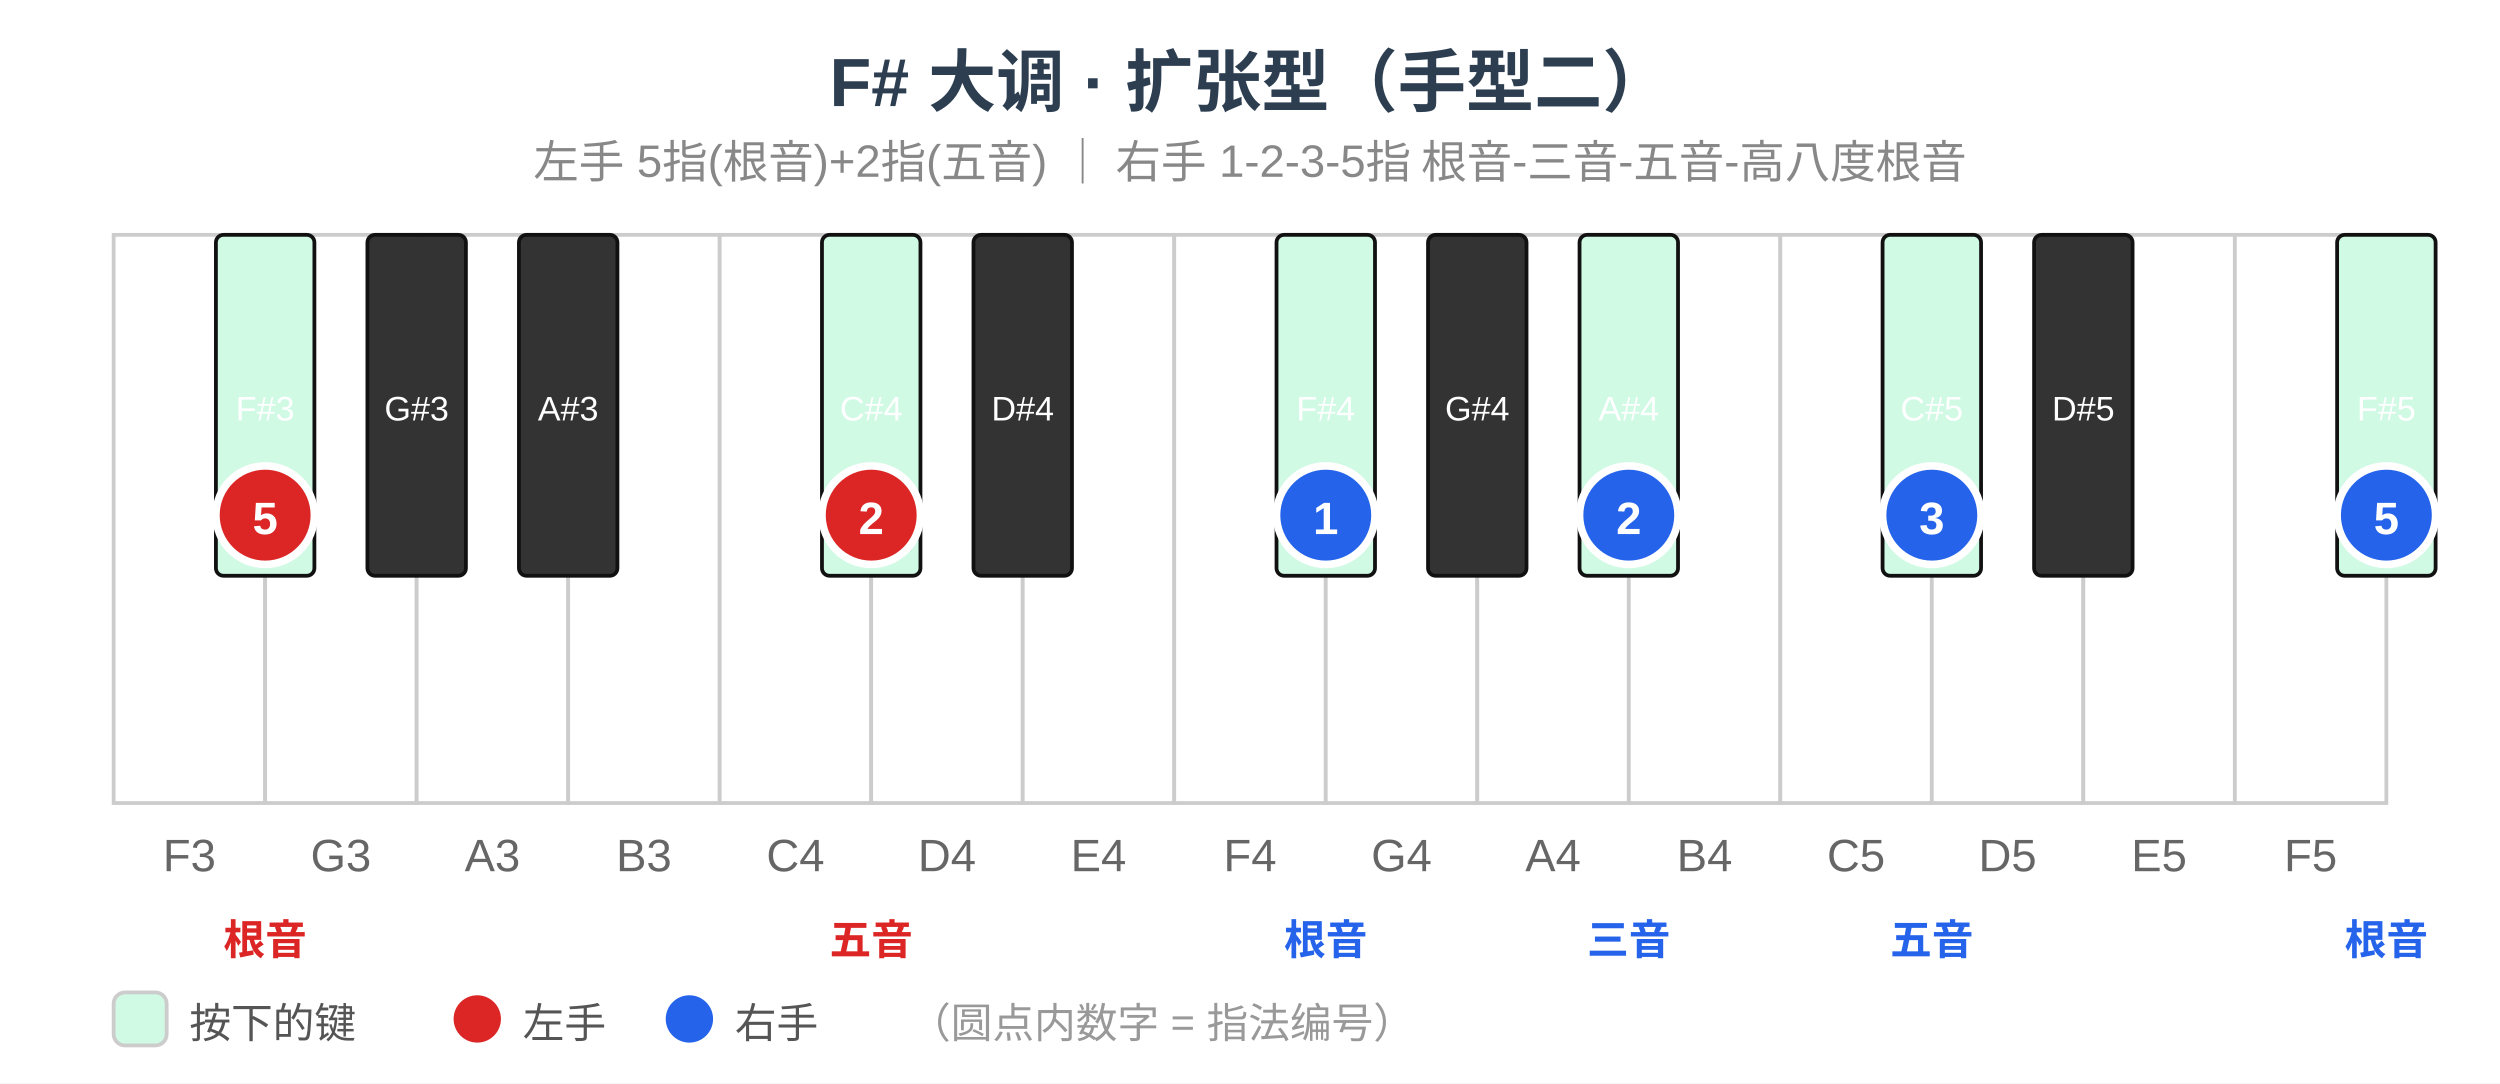
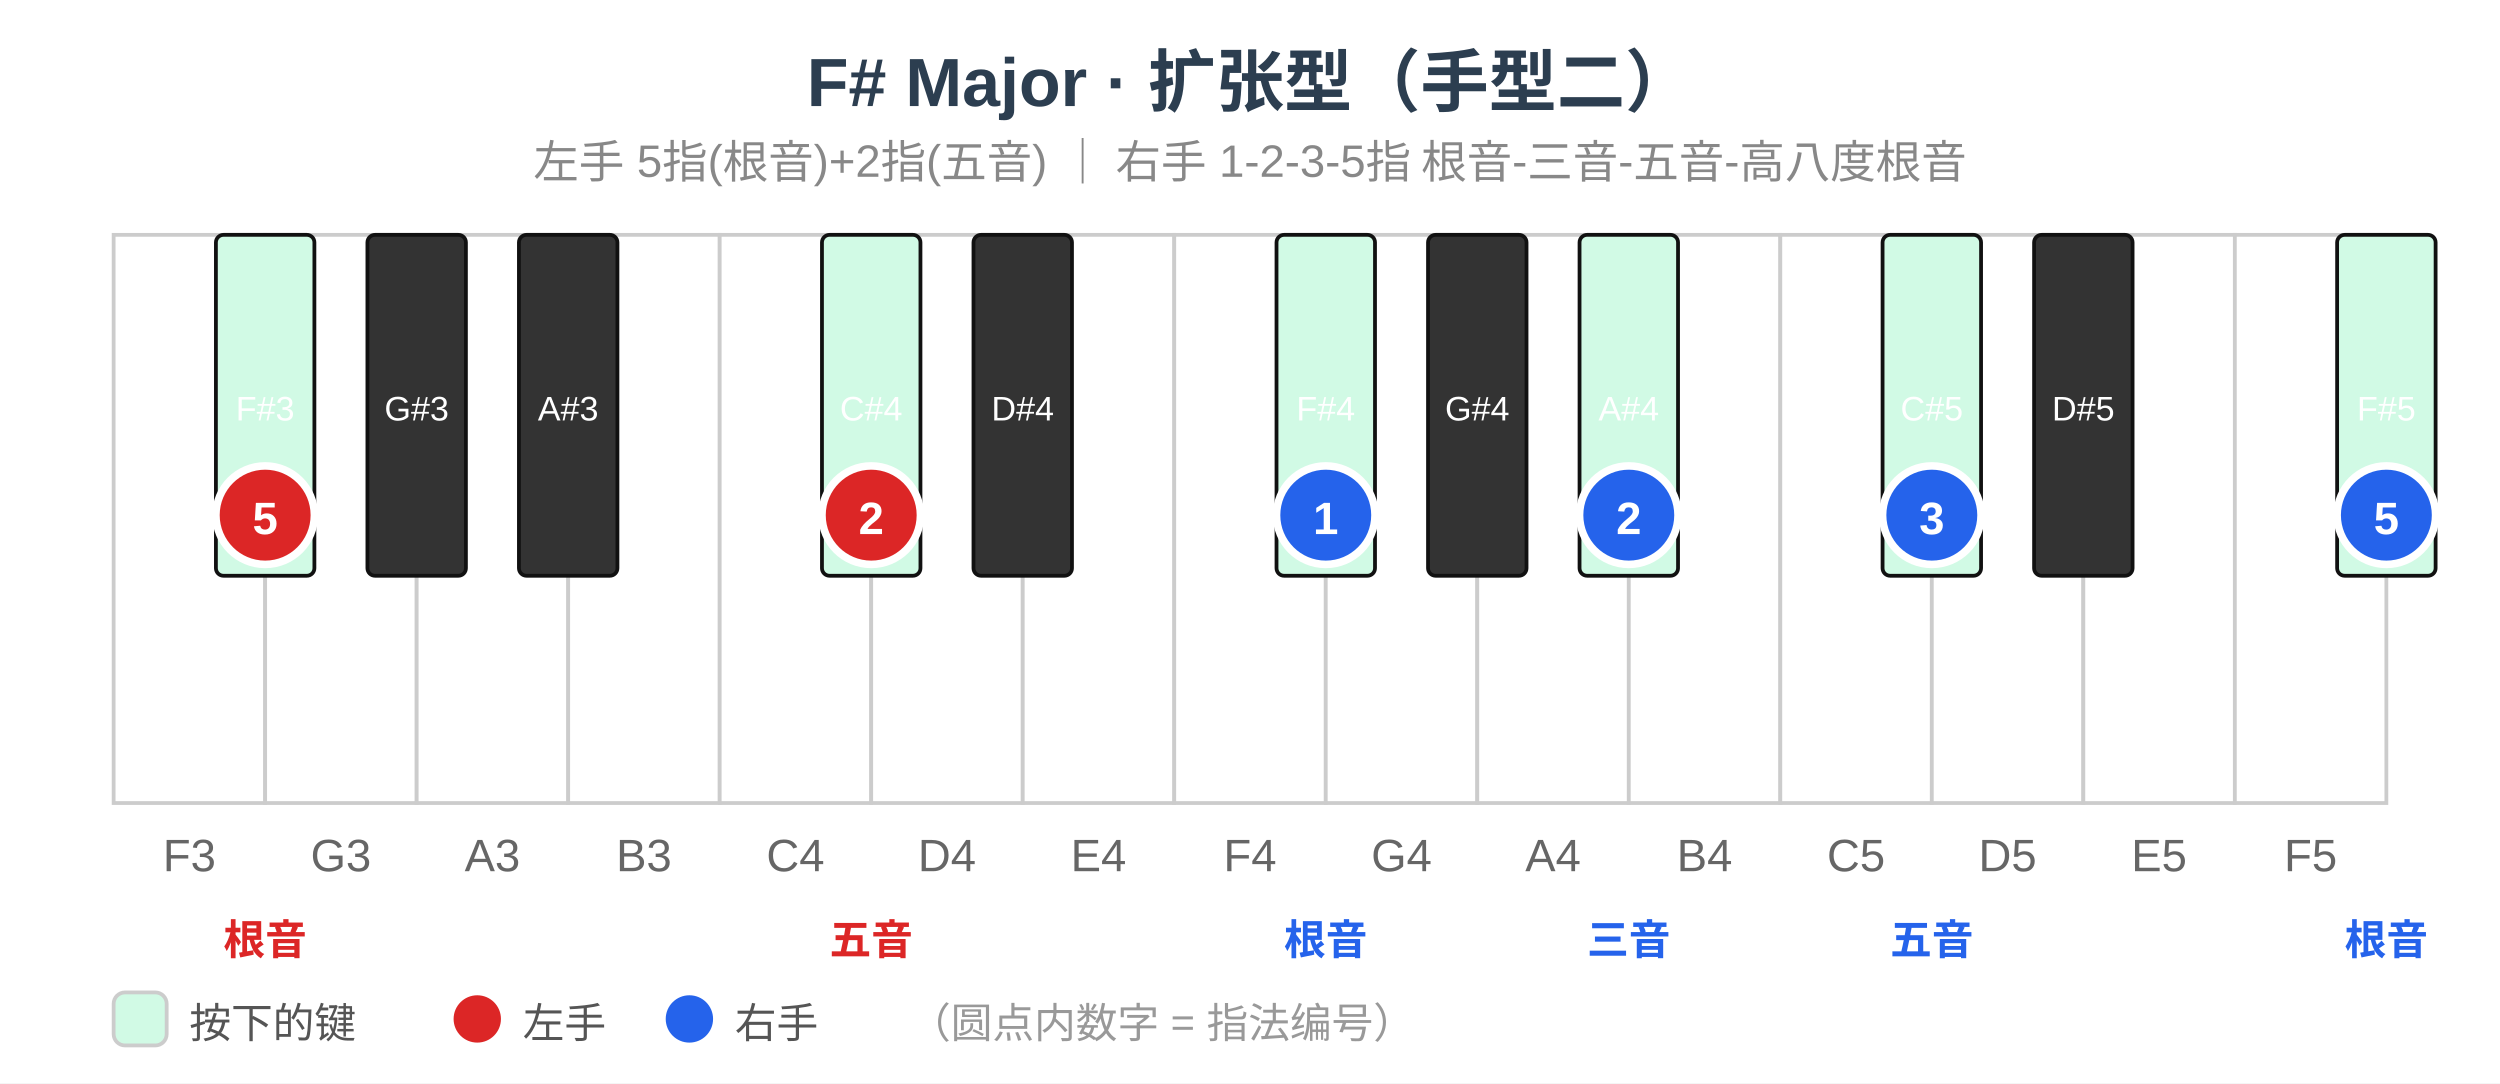
<svg xmlns="http://www.w3.org/2000/svg" viewBox="0 0 660 286" width="660" height="286">
  <rect width="660" height="286" fill="#ffffff" />
-   <text x="330.0" y="28" text-anchor="middle" font-family="Arial,sans-serif" font-size="18" font-weight="bold" fill="#2c3e50">F# 大调 · 扩张型（手型二）</text>
+   <text x="330.0" y="28" text-anchor="middle" font-family="Arial,sans-serif" font-size="18" font-weight="bold" fill="#2c3e50">F# Major · 扩张型（手型二）</text>
  <text x="330.0" y="47" text-anchor="middle" font-family="Arial,sans-serif" font-size="12" fill="#888">左手 5指(根音)+2指(五音) ｜ 右手 1-2-3-5指 根音-三音-五音-高八度根音</text>
  <rect x="30.0" y="62" width="40" height="150" fill="white" stroke="#ccc" stroke-width="1" />
  <text x="50.0" y="230" text-anchor="middle" font-family="Arial,sans-serif" font-size="12" fill="#666">F3</text>
  <rect x="70.0" y="62" width="40" height="150" fill="white" stroke="#ccc" stroke-width="1" />
  <text x="90.0" y="230" text-anchor="middle" font-family="Arial,sans-serif" font-size="12" fill="#666">G3</text>
  <rect x="110.0" y="62" width="40" height="150" fill="white" stroke="#ccc" stroke-width="1" />
  <text x="130.0" y="230" text-anchor="middle" font-family="Arial,sans-serif" font-size="12" fill="#666">A3</text>
  <rect x="150.0" y="62" width="40" height="150" fill="white" stroke="#ccc" stroke-width="1" />
  <text x="170.0" y="230" text-anchor="middle" font-family="Arial,sans-serif" font-size="12" fill="#666">B3</text>
  <rect x="190.0" y="62" width="40" height="150" fill="white" stroke="#ccc" stroke-width="1" />
  <text x="210.0" y="230" text-anchor="middle" font-family="Arial,sans-serif" font-size="12" fill="#666">C4</text>
  <rect x="230.0" y="62" width="40" height="150" fill="white" stroke="#ccc" stroke-width="1" />
  <text x="250.0" y="230" text-anchor="middle" font-family="Arial,sans-serif" font-size="12" fill="#666">D4</text>
  <rect x="270.0" y="62" width="40" height="150" fill="white" stroke="#ccc" stroke-width="1" />
  <text x="290.0" y="230" text-anchor="middle" font-family="Arial,sans-serif" font-size="12" fill="#666">E4</text>
  <rect x="310.0" y="62" width="40" height="150" fill="white" stroke="#ccc" stroke-width="1" />
  <text x="330.0" y="230" text-anchor="middle" font-family="Arial,sans-serif" font-size="12" fill="#666">F4</text>
  <rect x="350.0" y="62" width="40" height="150" fill="white" stroke="#ccc" stroke-width="1" />
  <text x="370.0" y="230" text-anchor="middle" font-family="Arial,sans-serif" font-size="12" fill="#666">G4</text>
  <rect x="390.0" y="62" width="40" height="150" fill="white" stroke="#ccc" stroke-width="1" />
  <text x="410.0" y="230" text-anchor="middle" font-family="Arial,sans-serif" font-size="12" fill="#666">A4</text>
  <rect x="430.0" y="62" width="40" height="150" fill="white" stroke="#ccc" stroke-width="1" />
  <text x="450.0" y="230" text-anchor="middle" font-family="Arial,sans-serif" font-size="12" fill="#666">B4</text>
  <rect x="470.0" y="62" width="40" height="150" fill="white" stroke="#ccc" stroke-width="1" />
  <text x="490.0" y="230" text-anchor="middle" font-family="Arial,sans-serif" font-size="12" fill="#666">C5</text>
  <rect x="510.0" y="62" width="40" height="150" fill="white" stroke="#ccc" stroke-width="1" />
  <text x="530.0" y="230" text-anchor="middle" font-family="Arial,sans-serif" font-size="12" fill="#666">D5</text>
  <rect x="550.0" y="62" width="40" height="150" fill="white" stroke="#ccc" stroke-width="1" />
  <text x="570.0" y="230" text-anchor="middle" font-family="Arial,sans-serif" font-size="12" fill="#666">E5</text>
  <rect x="590.0" y="62" width="40" height="150" fill="white" stroke="#ccc" stroke-width="1" />
  <text x="610.0" y="230" text-anchor="middle" font-family="Arial,sans-serif" font-size="12" fill="#666">F5</text>
  <rect x="57.0" y="62" width="26" height="90" fill="#d1fae5" stroke="#111" stroke-width="1" rx="2" />
  <text x="70.0" y="111.0" text-anchor="middle" font-family="Arial,sans-serif" font-size="9" fill="#fff">F#3</text>
  <rect x="97.0" y="62" width="26" height="90" fill="#333" stroke="#111" stroke-width="1" rx="2" />
  <text x="110.0" y="111.0" text-anchor="middle" font-family="Arial,sans-serif" font-size="9" fill="#fff">G#3</text>
  <rect x="137.0" y="62" width="26" height="90" fill="#333" stroke="#111" stroke-width="1" rx="2" />
  <text x="150.0" y="111.0" text-anchor="middle" font-family="Arial,sans-serif" font-size="9" fill="#fff">A#3</text>
  <rect x="217.0" y="62" width="26" height="90" fill="#d1fae5" stroke="#111" stroke-width="1" rx="2" />
  <text x="230.0" y="111.0" text-anchor="middle" font-family="Arial,sans-serif" font-size="9" fill="#fff">C#4</text>
  <rect x="257.0" y="62" width="26" height="90" fill="#333" stroke="#111" stroke-width="1" rx="2" />
  <text x="270.0" y="111.0" text-anchor="middle" font-family="Arial,sans-serif" font-size="9" fill="#fff">D#4</text>
  <rect x="337.0" y="62" width="26" height="90" fill="#d1fae5" stroke="#111" stroke-width="1" rx="2" />
  <text x="350.0" y="111.0" text-anchor="middle" font-family="Arial,sans-serif" font-size="9" fill="#fff">F#4</text>
  <rect x="377.0" y="62" width="26" height="90" fill="#333" stroke="#111" stroke-width="1" rx="2" />
  <text x="390.0" y="111.0" text-anchor="middle" font-family="Arial,sans-serif" font-size="9" fill="#fff">G#4</text>
  <rect x="417.0" y="62" width="26" height="90" fill="#d1fae5" stroke="#111" stroke-width="1" rx="2" />
  <text x="430.0" y="111.0" text-anchor="middle" font-family="Arial,sans-serif" font-size="9" fill="#fff">A#4</text>
  <rect x="497.0" y="62" width="26" height="90" fill="#d1fae5" stroke="#111" stroke-width="1" rx="2" />
  <text x="510.0" y="111.0" text-anchor="middle" font-family="Arial,sans-serif" font-size="9" fill="#fff">C#5</text>
  <rect x="537.0" y="62" width="26" height="90" fill="#333" stroke="#111" stroke-width="1" rx="2" />
  <text x="550.0" y="111.0" text-anchor="middle" font-family="Arial,sans-serif" font-size="9" fill="#fff">D#5</text>
  <rect x="617.0" y="62" width="26" height="90" fill="#d1fae5" stroke="#111" stroke-width="1" rx="2" />
  <text x="630.0" y="111.0" text-anchor="middle" font-family="Arial,sans-serif" font-size="9" fill="#fff">F#5</text>
  <circle cx="70.0" cy="136.0" r="13" fill="#dc2626" stroke="white" stroke-width="2" />
  <text x="70.0" y="141.0" text-anchor="middle" font-family="Arial,sans-serif" font-size="12" font-weight="bold" fill="white">5</text>
  <text x="70.0" y="252" text-anchor="middle" font-family="Arial,sans-serif" font-size="11" font-weight="bold" fill="#dc2626">根音</text>
  <circle cx="230.0" cy="136.0" r="13" fill="#dc2626" stroke="white" stroke-width="2" />
  <text x="230.0" y="141.0" text-anchor="middle" font-family="Arial,sans-serif" font-size="12" font-weight="bold" fill="white">2</text>
  <text x="230.0" y="252" text-anchor="middle" font-family="Arial,sans-serif" font-size="11" font-weight="bold" fill="#dc2626">五音</text>
  <circle cx="350.0" cy="136.0" r="13" fill="#2563eb" stroke="white" stroke-width="2" />
  <text x="350.0" y="141.0" text-anchor="middle" font-family="Arial,sans-serif" font-size="12" font-weight="bold" fill="white">1</text>
  <text x="350.0" y="252" text-anchor="middle" font-family="Arial,sans-serif" font-size="11" font-weight="bold" fill="#2563eb">根音</text>
  <circle cx="430.0" cy="136.0" r="13" fill="#2563eb" stroke="white" stroke-width="2" />
  <text x="430.0" y="141.0" text-anchor="middle" font-family="Arial,sans-serif" font-size="12" font-weight="bold" fill="white">2</text>
  <text x="430.0" y="252" text-anchor="middle" font-family="Arial,sans-serif" font-size="11" font-weight="bold" fill="#2563eb">三音</text>
  <circle cx="510.0" cy="136.0" r="13" fill="#2563eb" stroke="white" stroke-width="2" />
  <text x="510.0" y="141.0" text-anchor="middle" font-family="Arial,sans-serif" font-size="12" font-weight="bold" fill="white">3</text>
  <text x="510.0" y="252" text-anchor="middle" font-family="Arial,sans-serif" font-size="11" font-weight="bold" fill="#2563eb">五音</text>
  <circle cx="630.0" cy="136.0" r="13" fill="#2563eb" stroke="white" stroke-width="2" />
  <text x="630.0" y="141.0" text-anchor="middle" font-family="Arial,sans-serif" font-size="12" font-weight="bold" fill="white">5</text>
  <text x="630.0" y="252" text-anchor="middle" font-family="Arial,sans-serif" font-size="11" font-weight="bold" fill="#2563eb">根音</text>
  <rect x="30.0" y="262" width="14" height="14" rx="3" fill="#d1fae5" stroke="#ccc" stroke-width="1" />
  <text x="50.0" y="274" font-family="Arial,sans-serif" font-size="11" fill="#555">按下的键</text>
  <circle cx="126.0" cy="269" r="7" fill="#dc2626" stroke="white" stroke-width="1.5" />
  <text x="138.0" y="274" font-family="Arial,sans-serif" font-size="11" fill="#555">左手</text>
  <circle cx="182.0" cy="269" r="7" fill="#2563eb" stroke="white" stroke-width="1.5" />
  <text x="194.0" y="274" font-family="Arial,sans-serif" font-size="11" fill="#555">右手</text>
  <text x="240.0" y="274" font-family="Arial,sans-serif" font-size="11" fill="#999">（圆点内数字 = 指法编号）</text>
</svg>
